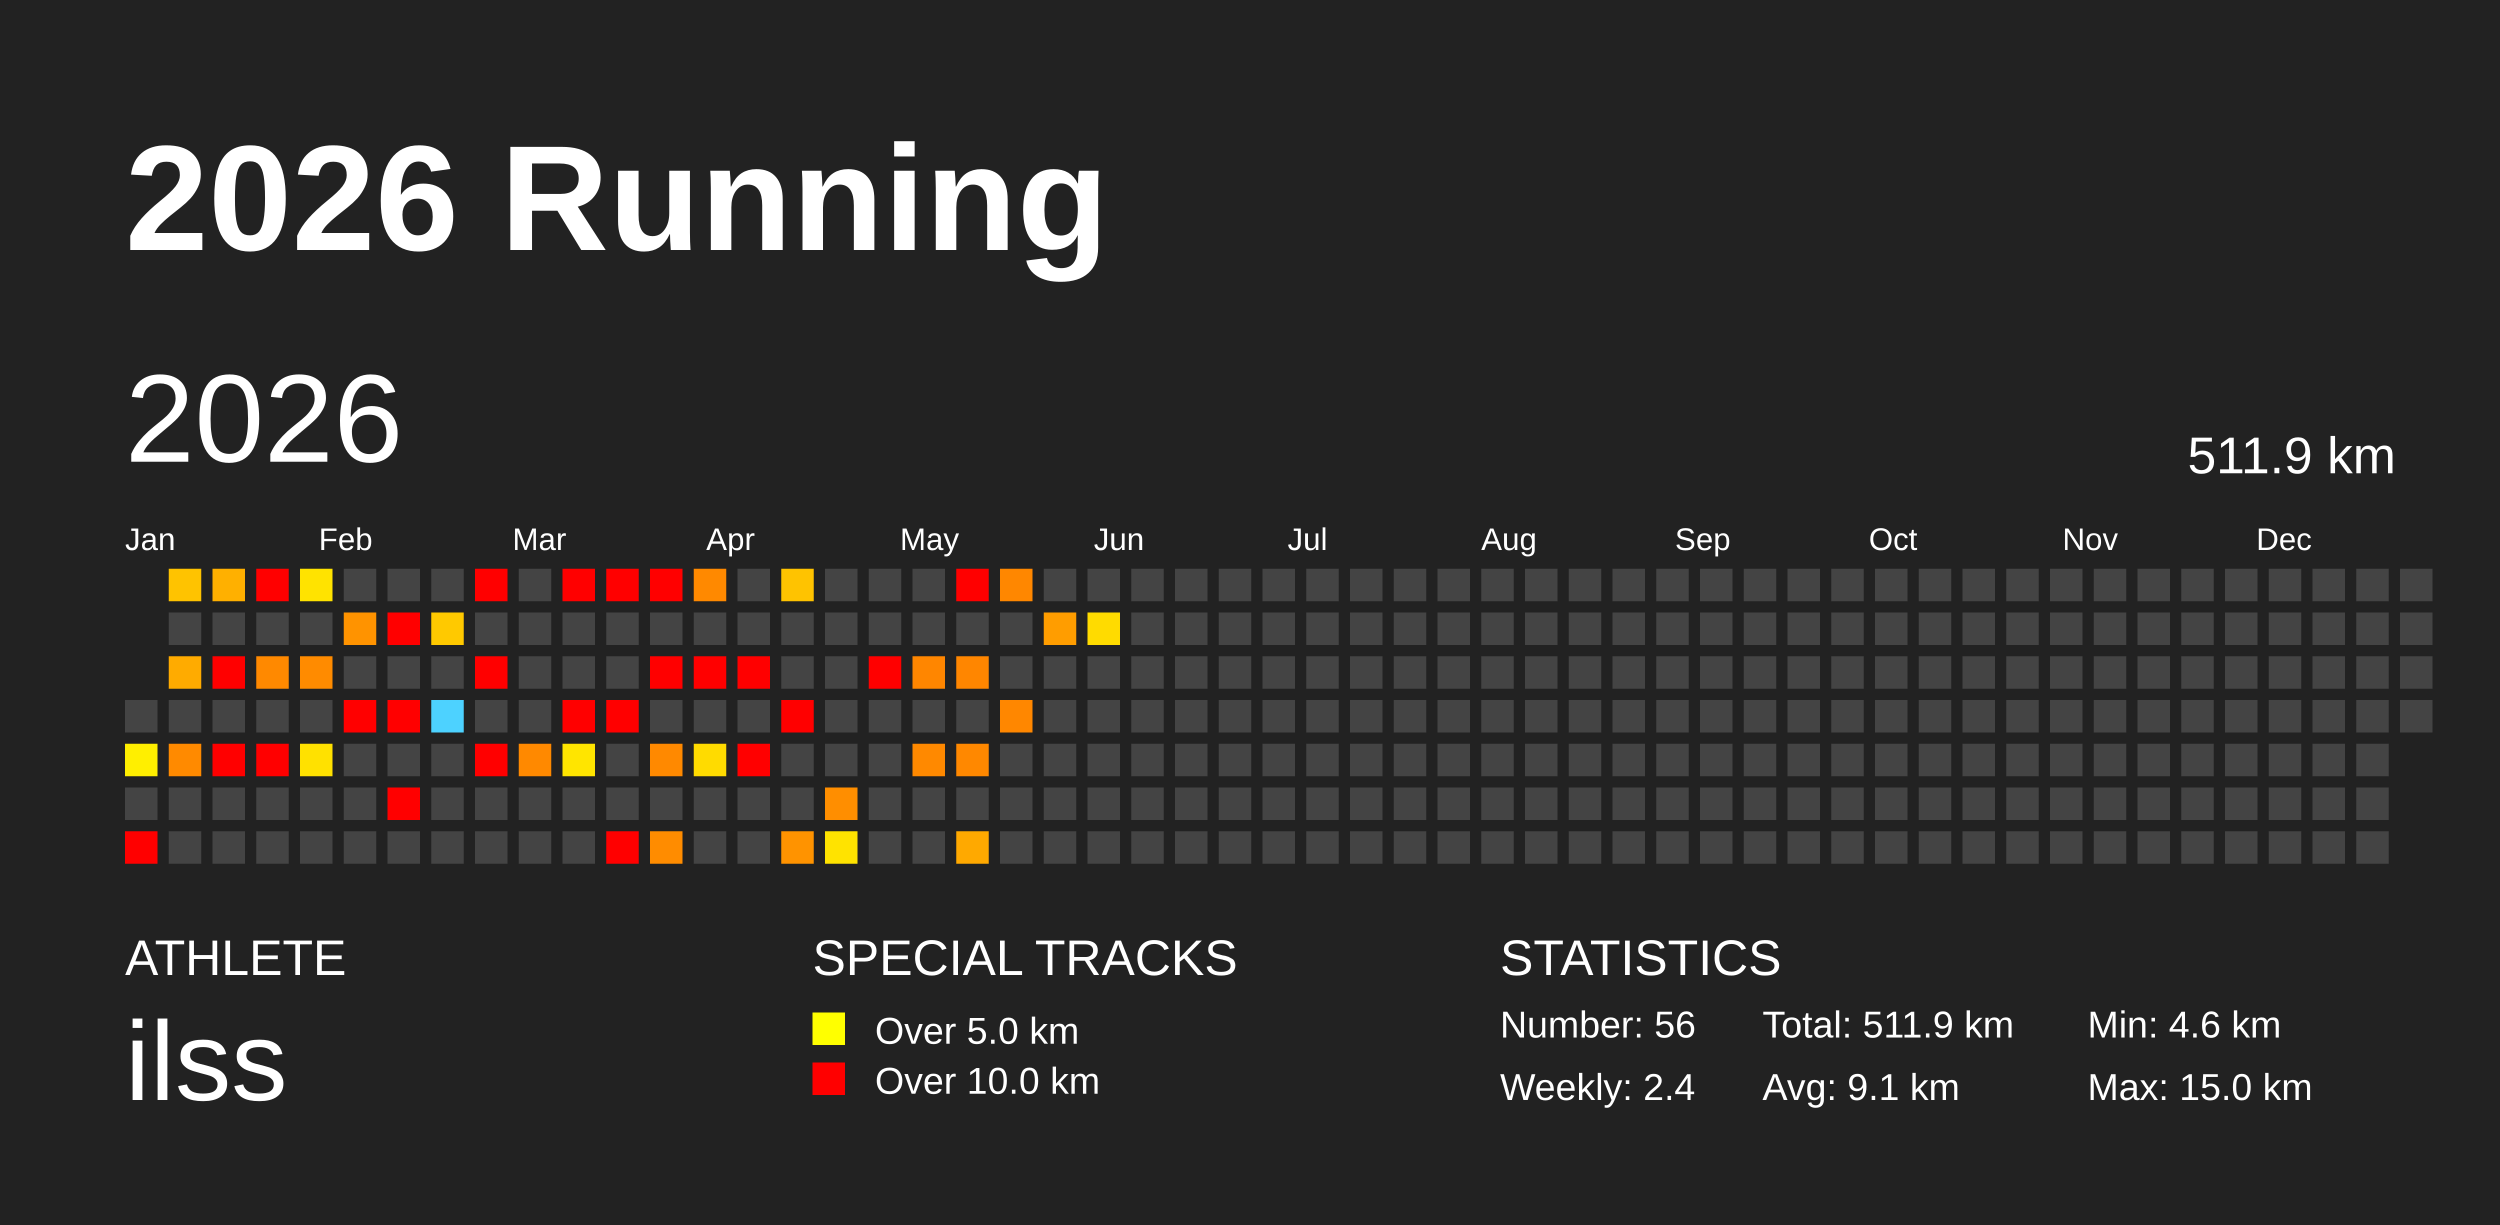
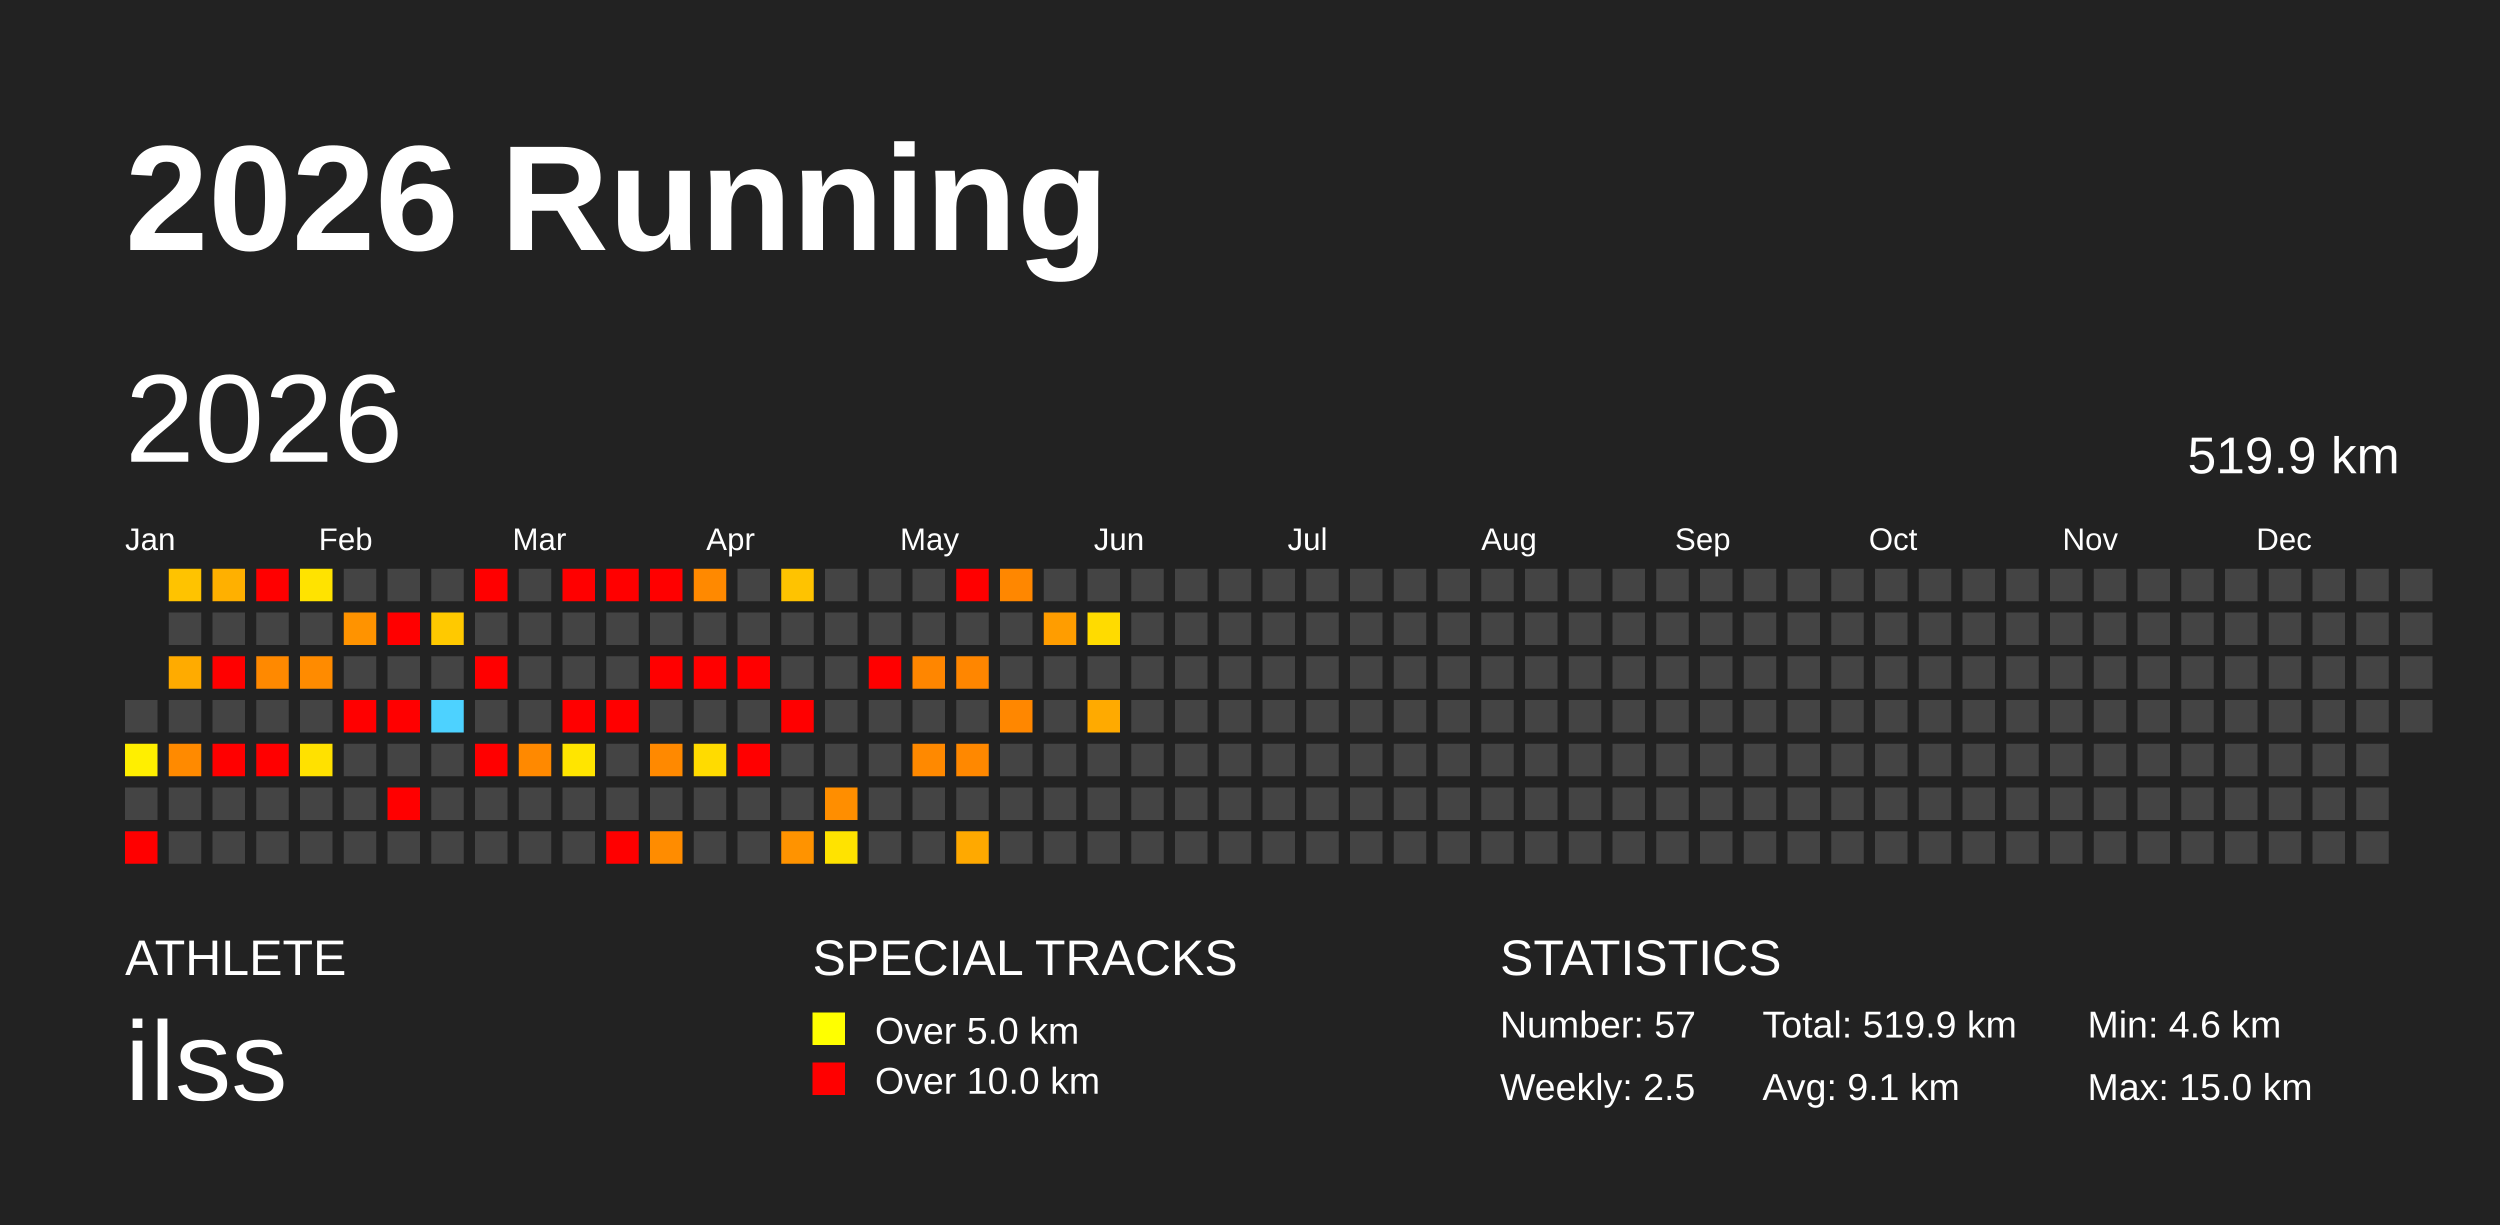
<svg xmlns="http://www.w3.org/2000/svg" baseProfile="full" height="98mm" version="1.1" viewBox="0,0,200,98" width="200mm">
  <defs />
  <rect fill="#222222" height="98" width="200" x="0" y="0" />
  <text fill="#FFFFFF" style="font-size:12px; font-family:Arial; font-weight:bold;" x="10" y="20">2026 Running</text>
  <text fill="#FFFFFF" style="font-size:4px; font-family:Arial" x="10" y="78">ATHLETE</text>
  <text fill="#FFFFFF" style="font-size:9px; font-family:Arial" x="10" y="88">ilss</text>
  <text fill="#FFFFFF" style="font-size:4px; font-family:Arial" x="65" y="78">SPECIAL TRACKS</text>
  <rect fill="yellow" height="2.6" width="2.6" x="65" y="81" />
  <text fill="#FFFFFF" style="font-size:3px; font-family:Arial" x="70" y="83.5">Over 5.0 km</text>
  <rect fill="red" height="2.6" width="2.6" x="65" y="85" />
  <text fill="#FFFFFF" style="font-size:3px; font-family:Arial" x="70" y="87.5">Over 10.0 km</text>
  <text fill="#FFFFFF" style="font-size:4px; font-family:Arial" x="120" y="78">STATISTICS</text>
-   <text fill="#FFFFFF" style="font-size:3px; font-family:Arial" x="120" y="83">Number: 56</text>
-   <text fill="#FFFFFF" style="font-size:3px; font-family:Arial" x="120" y="88">Weekly: 2.4</text>
-   <text fill="#FFFFFF" style="font-size:3px; font-family:Arial" x="141" y="83">Total: 511.9 km</text>
+   <text fill="#FFFFFF" style="font-size:3px; font-family:Arial" x="120" y="83">Number: 57</text>
+   <text fill="#FFFFFF" style="font-size:3px; font-family:Arial" x="120" y="88">Weekly: 2.5</text>
+   <text fill="#FFFFFF" style="font-size:3px; font-family:Arial" x="141" y="83">Total: 519.9 km</text>
  <text fill="#FFFFFF" style="font-size:3px; font-family:Arial" x="141" y="88">Avg: 9.1 km</text>
  <text fill="#FFFFFF" style="font-size:3px; font-family:Arial" x="167" y="83">Min: 4.6 km</text>
  <text fill="#FFFFFF" style="font-size:3px; font-family:Arial" x="167" y="88">Max: 15.0 km</text>
  <text dominant-baseline="hanging" fill="#FFFFFF" style="font-size:10.0px; font-family:Arial;" x="10" y="30">2026</text>
-   <text dominant-baseline="hanging" fill="#FFFFFF" style="font-size:4.125px; font-family:Arial;" x="175" y="35">511.9 km</text>
+   <text dominant-baseline="hanging" fill="#FFFFFF" style="font-size:4.125px; font-family:Arial;" x="175" y="35">519.9 km</text>
  <text fill="#FFFFFF" style="font-size:2.5px; font-family:Arial" x="10.0" y="44">Jan</text>
  <text fill="#FFFFFF" style="font-size:2.5px; font-family:Arial" x="25.5" y="44">Feb</text>
  <text fill="#FFFFFF" style="font-size:2.5px; font-family:Arial" x="41.0" y="44">Mar</text>
  <text fill="#FFFFFF" style="font-size:2.5px; font-family:Arial" x="56.5" y="44">Apr</text>
  <text fill="#FFFFFF" style="font-size:2.5px; font-family:Arial" x="72.0" y="44">May</text>
  <text fill="#FFFFFF" style="font-size:2.5px; font-family:Arial" x="87.5" y="44">Jun</text>
  <text fill="#FFFFFF" style="font-size:2.5px; font-family:Arial" x="103.0" y="44">Jul</text>
  <text fill="#FFFFFF" style="font-size:2.5px; font-family:Arial" x="118.5" y="44">Aug</text>
  <text fill="#FFFFFF" style="font-size:2.5px; font-family:Arial" x="134.0" y="44">Sep</text>
  <text fill="#FFFFFF" style="font-size:2.5px; font-family:Arial" x="149.5" y="44">Oct</text>
  <text fill="#FFFFFF" style="font-size:2.5px; font-family:Arial" x="165.0" y="44">Nov</text>
  <text fill="#FFFFFF" style="font-size:2.5px; font-family:Arial" x="180.5" y="44">Dec</text>
  <rect fill="#444444" height="2.6" width="2.6" x="10.0" y="56.0" />
  <rect fill="#ffef00" height="2.6" width="2.6" x="10.0" y="59.5" />
  <rect fill="#444444" height="2.6" width="2.6" x="10.0" y="63.0" />
  <rect fill="red" height="2.6" width="2.6" x="10.0" y="66.5" />
  <rect fill="#ffc300" height="2.6" width="2.6" x="13.5" y="45.5" />
  <rect fill="#444444" height="2.6" width="2.6" x="13.5" y="49.0" />
  <rect fill="#ffab00" height="2.6" width="2.6" x="13.5" y="52.5" />
  <rect fill="#444444" height="2.6" width="2.6" x="13.5" y="56.0" />
  <rect fill="#ff8a00" height="2.6" width="2.6" x="13.5" y="59.5" />
  <rect fill="#444444" height="2.6" width="2.6" x="13.5" y="63.0" />
  <rect fill="#444444" height="2.6" width="2.6" x="13.5" y="66.5" />
  <rect fill="#ffb000" height="2.6" width="2.6" x="17.0" y="45.5" />
  <rect fill="#444444" height="2.6" width="2.6" x="17.0" y="49.0" />
  <rect fill="red" height="2.6" width="2.6" x="17.0" y="52.5" />
  <rect fill="#444444" height="2.6" width="2.6" x="17.0" y="56.0" />
  <rect fill="red" height="2.6" width="2.6" x="17.0" y="59.5" />
  <rect fill="#444444" height="2.6" width="2.6" x="17.0" y="63.0" />
  <rect fill="#444444" height="2.6" width="2.6" x="17.0" y="66.5" />
  <rect fill="red" height="2.6" width="2.6" x="20.5" y="45.5" />
  <rect fill="#444444" height="2.6" width="2.6" x="20.5" y="49.0" />
  <rect fill="#ff8900" height="2.6" width="2.6" x="20.5" y="52.5" />
  <rect fill="#444444" height="2.6" width="2.6" x="20.5" y="56.0" />
  <rect fill="red" height="2.6" width="2.6" x="20.5" y="59.5" />
  <rect fill="#444444" height="2.6" width="2.6" x="20.5" y="63.0" />
  <rect fill="#444444" height="2.6" width="2.6" x="20.5" y="66.5" />
  <rect fill="#ffe300" height="2.6" width="2.6" x="24.0" y="45.5" />
  <rect fill="#444444" height="2.6" width="2.6" x="24.0" y="49.0" />
  <rect fill="#ff8b00" height="2.6" width="2.6" x="24.0" y="52.5" />
  <rect fill="#444444" height="2.6" width="2.6" x="24.0" y="56.0" />
  <rect fill="#ffe100" height="2.6" width="2.6" x="24.0" y="59.5" />
  <rect fill="#444444" height="2.6" width="2.6" x="24.0" y="63.0" />
  <rect fill="#444444" height="2.6" width="2.6" x="24.0" y="66.5" />
  <rect fill="#444444" height="2.6" width="2.6" x="27.5" y="45.5" />
  <rect fill="#ff9300" height="2.6" width="2.6" x="27.5" y="49.0" />
  <rect fill="#444444" height="2.6" width="2.6" x="27.5" y="52.5" />
  <rect fill="red" height="2.6" width="2.6" x="27.5" y="56.0" />
  <rect fill="#444444" height="2.6" width="2.6" x="27.5" y="59.5" />
  <rect fill="#444444" height="2.6" width="2.6" x="27.5" y="63.0" />
  <rect fill="#444444" height="2.6" width="2.6" x="27.5" y="66.5" />
  <rect fill="#444444" height="2.6" width="2.6" x="31.0" y="45.5" />
  <rect fill="red" height="2.6" width="2.6" x="31.0" y="49.0" />
  <rect fill="#444444" height="2.6" width="2.6" x="31.0" y="52.5" />
  <rect fill="red" height="2.6" width="2.6" x="31.0" y="56.0" />
  <rect fill="#444444" height="2.6" width="2.6" x="31.0" y="59.5" />
  <rect fill="red" height="2.6" width="2.6" x="31.0" y="63.0" />
  <rect fill="#444444" height="2.6" width="2.6" x="31.0" y="66.5" />
  <rect fill="#444444" height="2.6" width="2.6" x="34.5" y="45.5" />
  <rect fill="#ffc900" height="2.6" width="2.6" x="34.5" y="49.0" />
  <rect fill="#444444" height="2.6" width="2.6" x="34.5" y="52.5" />
  <rect fill="#4dd2ff" height="2.6" width="2.6" x="34.5" y="56.0" />
  <rect fill="#444444" height="2.6" width="2.6" x="34.5" y="59.5" />
  <rect fill="#444444" height="2.6" width="2.6" x="34.5" y="63.0" />
  <rect fill="#444444" height="2.6" width="2.6" x="34.5" y="66.5" />
  <rect fill="red" height="2.6" width="2.6" x="38.0" y="45.5" />
  <rect fill="#444444" height="2.6" width="2.6" x="38.0" y="49.0" />
  <rect fill="red" height="2.6" width="2.6" x="38.0" y="52.5" />
  <rect fill="#444444" height="2.6" width="2.6" x="38.0" y="56.0" />
  <rect fill="red" height="2.6" width="2.6" x="38.0" y="59.5" />
  <rect fill="#444444" height="2.6" width="2.6" x="38.0" y="63.0" />
  <rect fill="#444444" height="2.6" width="2.6" x="38.0" y="66.5" />
  <rect fill="#444444" height="2.6" width="2.6" x="41.5" y="45.5" />
  <rect fill="#444444" height="2.6" width="2.6" x="41.5" y="49.0" />
  <rect fill="#444444" height="2.6" width="2.6" x="41.5" y="52.5" />
  <rect fill="#444444" height="2.6" width="2.6" x="41.5" y="56.0" />
  <rect fill="#ff8900" height="2.6" width="2.6" x="41.5" y="59.5" />
  <rect fill="#444444" height="2.6" width="2.6" x="41.5" y="63.0" />
  <rect fill="#444444" height="2.6" width="2.6" x="41.5" y="66.5" />
  <rect fill="red" height="2.6" width="2.6" x="45.0" y="45.5" />
  <rect fill="#444444" height="2.6" width="2.6" x="45.0" y="49.0" />
  <rect fill="#444444" height="2.6" width="2.6" x="45.0" y="52.5" />
  <rect fill="red" height="2.6" width="2.6" x="45.0" y="56.0" />
  <rect fill="#ffe500" height="2.6" width="2.6" x="45.0" y="59.5" />
  <rect fill="#444444" height="2.6" width="2.6" x="45.0" y="63.0" />
  <rect fill="#444444" height="2.6" width="2.6" x="45.0" y="66.5" />
  <rect fill="red" height="2.6" width="2.6" x="48.5" y="45.5" />
  <rect fill="#444444" height="2.6" width="2.6" x="48.5" y="49.0" />
  <rect fill="#444444" height="2.6" width="2.6" x="48.5" y="52.5" />
  <rect fill="red" height="2.6" width="2.6" x="48.5" y="56.0" />
  <rect fill="#444444" height="2.6" width="2.6" x="48.5" y="59.5" />
  <rect fill="#444444" height="2.6" width="2.6" x="48.5" y="63.0" />
  <rect fill="red" height="2.6" width="2.6" x="48.5" y="66.5" />
  <rect fill="red" height="2.6" width="2.6" x="52.0" y="45.5" />
  <rect fill="#444444" height="2.6" width="2.6" x="52.0" y="49.0" />
  <rect fill="red" height="2.6" width="2.6" x="52.0" y="52.5" />
  <rect fill="#444444" height="2.6" width="2.6" x="52.0" y="56.0" />
  <rect fill="#ff8900" height="2.6" width="2.6" x="52.0" y="59.5" />
  <rect fill="#444444" height="2.6" width="2.6" x="52.0" y="63.0" />
  <rect fill="#ff8c00" height="2.6" width="2.6" x="52.0" y="66.5" />
  <rect fill="#ff8900" height="2.6" width="2.6" x="55.5" y="45.5" />
  <rect fill="#444444" height="2.6" width="2.6" x="55.5" y="49.0" />
  <rect fill="red" height="2.6" width="2.6" x="55.5" y="52.5" />
  <rect fill="#444444" height="2.6" width="2.6" x="55.5" y="56.0" />
  <rect fill="#ffdb00" height="2.6" width="2.6" x="55.5" y="59.5" />
  <rect fill="#444444" height="2.6" width="2.6" x="55.5" y="63.0" />
  <rect fill="#444444" height="2.6" width="2.6" x="55.5" y="66.5" />
  <rect fill="#444444" height="2.6" width="2.6" x="59.0" y="45.5" />
  <rect fill="#444444" height="2.6" width="2.6" x="59.0" y="49.0" />
  <rect fill="red" height="2.6" width="2.6" x="59.0" y="52.5" />
  <rect fill="#444444" height="2.6" width="2.6" x="59.0" y="56.0" />
  <rect fill="red" height="2.6" width="2.6" x="59.0" y="59.5" />
  <rect fill="#444444" height="2.6" width="2.6" x="59.0" y="63.0" />
  <rect fill="#444444" height="2.6" width="2.6" x="59.0" y="66.5" />
  <rect fill="#ffc300" height="2.6" width="2.6" x="62.5" y="45.5" />
  <rect fill="#444444" height="2.6" width="2.6" x="62.5" y="49.0" />
  <rect fill="#444444" height="2.6" width="2.6" x="62.5" y="52.5" />
  <rect fill="red" height="2.6" width="2.6" x="62.5" y="56.0" />
  <rect fill="#444444" height="2.6" width="2.6" x="62.5" y="59.5" />
  <rect fill="#444444" height="2.6" width="2.6" x="62.5" y="63.0" />
  <rect fill="#ff9300" height="2.6" width="2.6" x="62.5" y="66.5" />
  <rect fill="#444444" height="2.6" width="2.6" x="66.0" y="45.5" />
  <rect fill="#444444" height="2.6" width="2.6" x="66.0" y="49.0" />
  <rect fill="#444444" height="2.6" width="2.6" x="66.0" y="52.5" />
  <rect fill="#444444" height="2.6" width="2.6" x="66.0" y="56.0" />
  <rect fill="#444444" height="2.6" width="2.6" x="66.0" y="59.5" />
  <rect fill="#ff8e00" height="2.6" width="2.6" x="66.0" y="63.0" />
  <rect fill="#ffe300" height="2.6" width="2.6" x="66.0" y="66.5" />
  <rect fill="#444444" height="2.6" width="2.6" x="69.5" y="45.5" />
  <rect fill="#444444" height="2.6" width="2.6" x="69.5" y="49.0" />
  <rect fill="red" height="2.6" width="2.6" x="69.5" y="52.5" />
  <rect fill="#444444" height="2.6" width="2.6" x="69.5" y="56.0" />
  <rect fill="#444444" height="2.6" width="2.6" x="69.5" y="59.5" />
  <rect fill="#444444" height="2.6" width="2.6" x="69.5" y="63.0" />
  <rect fill="#444444" height="2.6" width="2.6" x="69.5" y="66.5" />
  <rect fill="#444444" height="2.6" width="2.6" x="73.0" y="45.5" />
  <rect fill="#444444" height="2.6" width="2.6" x="73.0" y="49.0" />
  <rect fill="#ff8600" height="2.6" width="2.6" x="73.0" y="52.5" />
  <rect fill="#444444" height="2.6" width="2.6" x="73.0" y="56.0" />
  <rect fill="#ff8900" height="2.6" width="2.6" x="73.0" y="59.5" />
  <rect fill="#444444" height="2.6" width="2.6" x="73.0" y="63.0" />
  <rect fill="#444444" height="2.6" width="2.6" x="73.0" y="66.5" />
  <rect fill="red" height="2.6" width="2.6" x="76.5" y="45.5" />
  <rect fill="#444444" height="2.6" width="2.6" x="76.5" y="49.0" />
  <rect fill="#ff8600" height="2.6" width="2.6" x="76.5" y="52.5" />
  <rect fill="#444444" height="2.6" width="2.6" x="76.5" y="56.0" />
  <rect fill="#ff8800" height="2.6" width="2.6" x="76.5" y="59.5" />
  <rect fill="#444444" height="2.6" width="2.6" x="76.5" y="63.0" />
  <rect fill="#ffa900" height="2.6" width="2.6" x="76.5" y="66.5" />
  <rect fill="#ff8700" height="2.6" width="2.6" x="80.0" y="45.5" />
  <rect fill="#444444" height="2.6" width="2.6" x="80.0" y="49.0" />
  <rect fill="#444444" height="2.6" width="2.6" x="80.0" y="52.5" />
  <rect fill="#ff8700" height="2.6" width="2.6" x="80.0" y="56.0" />
  <rect fill="#444444" height="2.6" width="2.6" x="80.0" y="59.5" />
  <rect fill="#444444" height="2.6" width="2.6" x="80.0" y="63.0" />
  <rect fill="#444444" height="2.6" width="2.6" x="80.0" y="66.5" />
  <rect fill="#444444" height="2.6" width="2.6" x="83.5" y="45.5" />
  <rect fill="#ff9d00" height="2.6" width="2.6" x="83.5" y="49.0" />
  <rect fill="#444444" height="2.6" width="2.6" x="83.5" y="52.5" />
  <rect fill="#444444" height="2.6" width="2.6" x="83.5" y="56.0" />
  <rect fill="#444444" height="2.6" width="2.6" x="83.5" y="59.5" />
  <rect fill="#444444" height="2.6" width="2.6" x="83.5" y="63.0" />
  <rect fill="#444444" height="2.6" width="2.6" x="83.5" y="66.5" />
  <rect fill="#444444" height="2.6" width="2.6" x="87.0" y="45.5" />
  <rect fill="#ffdb00" height="2.6" width="2.6" x="87.0" y="49.0" />
  <rect fill="#444444" height="2.6" width="2.6" x="87.0" y="52.5" />
-   <rect fill="#444444" height="2.6" width="2.6" x="87.0" y="56.0" />
+   <rect fill="#ffaa00" height="2.6" width="2.6" x="87.0" y="56.0" />
  <rect fill="#444444" height="2.6" width="2.6" x="87.0" y="59.5" />
  <rect fill="#444444" height="2.6" width="2.6" x="87.0" y="63.0" />
  <rect fill="#444444" height="2.6" width="2.6" x="87.0" y="66.5" />
  <rect fill="#444444" height="2.6" width="2.6" x="90.5" y="45.5" />
  <rect fill="#444444" height="2.6" width="2.6" x="90.5" y="49.0" />
  <rect fill="#444444" height="2.6" width="2.6" x="90.5" y="52.5" />
  <rect fill="#444444" height="2.6" width="2.6" x="90.5" y="56.0" />
  <rect fill="#444444" height="2.6" width="2.6" x="90.5" y="59.5" />
  <rect fill="#444444" height="2.6" width="2.6" x="90.5" y="63.0" />
  <rect fill="#444444" height="2.6" width="2.6" x="90.5" y="66.5" />
  <rect fill="#444444" height="2.6" width="2.6" x="94.0" y="45.5" />
  <rect fill="#444444" height="2.6" width="2.6" x="94.0" y="49.0" />
  <rect fill="#444444" height="2.6" width="2.6" x="94.0" y="52.5" />
  <rect fill="#444444" height="2.6" width="2.6" x="94.0" y="56.0" />
  <rect fill="#444444" height="2.6" width="2.6" x="94.0" y="59.5" />
  <rect fill="#444444" height="2.6" width="2.6" x="94.0" y="63.0" />
  <rect fill="#444444" height="2.6" width="2.6" x="94.0" y="66.5" />
  <rect fill="#444444" height="2.6" width="2.6" x="97.5" y="45.5" />
  <rect fill="#444444" height="2.6" width="2.6" x="97.5" y="49.0" />
  <rect fill="#444444" height="2.6" width="2.6" x="97.5" y="52.5" />
  <rect fill="#444444" height="2.6" width="2.6" x="97.5" y="56.0" />
  <rect fill="#444444" height="2.6" width="2.6" x="97.5" y="59.5" />
  <rect fill="#444444" height="2.6" width="2.6" x="97.5" y="63.0" />
  <rect fill="#444444" height="2.6" width="2.6" x="97.5" y="66.5" />
  <rect fill="#444444" height="2.6" width="2.6" x="101.0" y="45.5" />
  <rect fill="#444444" height="2.6" width="2.6" x="101.0" y="49.0" />
  <rect fill="#444444" height="2.6" width="2.6" x="101.0" y="52.5" />
  <rect fill="#444444" height="2.6" width="2.6" x="101.0" y="56.0" />
  <rect fill="#444444" height="2.6" width="2.6" x="101.0" y="59.5" />
  <rect fill="#444444" height="2.6" width="2.6" x="101.0" y="63.0" />
  <rect fill="#444444" height="2.6" width="2.6" x="101.0" y="66.5" />
  <rect fill="#444444" height="2.6" width="2.6" x="104.5" y="45.5" />
  <rect fill="#444444" height="2.6" width="2.6" x="104.5" y="49.0" />
  <rect fill="#444444" height="2.6" width="2.6" x="104.5" y="52.5" />
  <rect fill="#444444" height="2.6" width="2.6" x="104.5" y="56.0" />
  <rect fill="#444444" height="2.6" width="2.6" x="104.5" y="59.5" />
  <rect fill="#444444" height="2.6" width="2.6" x="104.5" y="63.0" />
  <rect fill="#444444" height="2.6" width="2.6" x="104.5" y="66.5" />
  <rect fill="#444444" height="2.6" width="2.6" x="108.0" y="45.5" />
  <rect fill="#444444" height="2.6" width="2.6" x="108.0" y="49.0" />
  <rect fill="#444444" height="2.6" width="2.6" x="108.0" y="52.5" />
  <rect fill="#444444" height="2.6" width="2.6" x="108.0" y="56.0" />
  <rect fill="#444444" height="2.6" width="2.6" x="108.0" y="59.5" />
  <rect fill="#444444" height="2.6" width="2.6" x="108.0" y="63.0" />
  <rect fill="#444444" height="2.6" width="2.6" x="108.0" y="66.5" />
  <rect fill="#444444" height="2.6" width="2.6" x="111.5" y="45.5" />
  <rect fill="#444444" height="2.6" width="2.6" x="111.5" y="49.0" />
  <rect fill="#444444" height="2.6" width="2.6" x="111.5" y="52.5" />
  <rect fill="#444444" height="2.6" width="2.6" x="111.5" y="56.0" />
  <rect fill="#444444" height="2.6" width="2.6" x="111.5" y="59.5" />
  <rect fill="#444444" height="2.6" width="2.6" x="111.5" y="63.0" />
  <rect fill="#444444" height="2.6" width="2.6" x="111.5" y="66.5" />
  <rect fill="#444444" height="2.6" width="2.6" x="115.0" y="45.5" />
  <rect fill="#444444" height="2.6" width="2.6" x="115.0" y="49.0" />
  <rect fill="#444444" height="2.6" width="2.6" x="115.0" y="52.5" />
  <rect fill="#444444" height="2.6" width="2.6" x="115.0" y="56.0" />
  <rect fill="#444444" height="2.6" width="2.6" x="115.0" y="59.5" />
  <rect fill="#444444" height="2.6" width="2.6" x="115.0" y="63.0" />
  <rect fill="#444444" height="2.6" width="2.6" x="115.0" y="66.5" />
  <rect fill="#444444" height="2.6" width="2.6" x="118.5" y="45.5" />
  <rect fill="#444444" height="2.6" width="2.6" x="118.5" y="49.0" />
  <rect fill="#444444" height="2.6" width="2.6" x="118.5" y="52.5" />
  <rect fill="#444444" height="2.6" width="2.6" x="118.5" y="56.0" />
  <rect fill="#444444" height="2.6" width="2.6" x="118.5" y="59.5" />
  <rect fill="#444444" height="2.6" width="2.6" x="118.5" y="63.0" />
  <rect fill="#444444" height="2.6" width="2.6" x="118.5" y="66.5" />
  <rect fill="#444444" height="2.6" width="2.6" x="122.0" y="45.5" />
  <rect fill="#444444" height="2.6" width="2.6" x="122.0" y="49.0" />
  <rect fill="#444444" height="2.6" width="2.6" x="122.0" y="52.5" />
  <rect fill="#444444" height="2.6" width="2.6" x="122.0" y="56.0" />
  <rect fill="#444444" height="2.6" width="2.6" x="122.0" y="59.5" />
  <rect fill="#444444" height="2.6" width="2.6" x="122.0" y="63.0" />
  <rect fill="#444444" height="2.6" width="2.6" x="122.0" y="66.5" />
  <rect fill="#444444" height="2.6" width="2.6" x="125.5" y="45.5" />
  <rect fill="#444444" height="2.6" width="2.6" x="125.5" y="49.0" />
  <rect fill="#444444" height="2.6" width="2.6" x="125.5" y="52.5" />
  <rect fill="#444444" height="2.6" width="2.6" x="125.5" y="56.0" />
  <rect fill="#444444" height="2.6" width="2.6" x="125.5" y="59.5" />
  <rect fill="#444444" height="2.6" width="2.6" x="125.5" y="63.0" />
  <rect fill="#444444" height="2.6" width="2.6" x="125.5" y="66.5" />
  <rect fill="#444444" height="2.6" width="2.6" x="129.0" y="45.5" />
  <rect fill="#444444" height="2.6" width="2.6" x="129.0" y="49.0" />
  <rect fill="#444444" height="2.6" width="2.6" x="129.0" y="52.5" />
  <rect fill="#444444" height="2.6" width="2.6" x="129.0" y="56.0" />
  <rect fill="#444444" height="2.6" width="2.6" x="129.0" y="59.5" />
  <rect fill="#444444" height="2.6" width="2.6" x="129.0" y="63.0" />
  <rect fill="#444444" height="2.6" width="2.6" x="129.0" y="66.5" />
  <rect fill="#444444" height="2.6" width="2.6" x="132.5" y="45.5" />
  <rect fill="#444444" height="2.6" width="2.6" x="132.5" y="49.0" />
  <rect fill="#444444" height="2.6" width="2.6" x="132.5" y="52.5" />
  <rect fill="#444444" height="2.6" width="2.6" x="132.5" y="56.0" />
  <rect fill="#444444" height="2.6" width="2.6" x="132.5" y="59.5" />
  <rect fill="#444444" height="2.6" width="2.6" x="132.5" y="63.0" />
  <rect fill="#444444" height="2.6" width="2.6" x="132.5" y="66.5" />
  <rect fill="#444444" height="2.6" width="2.6" x="136.0" y="45.5" />
  <rect fill="#444444" height="2.6" width="2.6" x="136.0" y="49.0" />
  <rect fill="#444444" height="2.6" width="2.6" x="136.0" y="52.5" />
  <rect fill="#444444" height="2.6" width="2.6" x="136.0" y="56.0" />
  <rect fill="#444444" height="2.6" width="2.6" x="136.0" y="59.5" />
  <rect fill="#444444" height="2.6" width="2.6" x="136.0" y="63.0" />
  <rect fill="#444444" height="2.6" width="2.6" x="136.0" y="66.5" />
  <rect fill="#444444" height="2.6" width="2.6" x="139.5" y="45.5" />
  <rect fill="#444444" height="2.6" width="2.6" x="139.5" y="49.0" />
  <rect fill="#444444" height="2.6" width="2.6" x="139.5" y="52.5" />
  <rect fill="#444444" height="2.6" width="2.6" x="139.5" y="56.0" />
  <rect fill="#444444" height="2.6" width="2.6" x="139.5" y="59.5" />
  <rect fill="#444444" height="2.6" width="2.6" x="139.5" y="63.0" />
  <rect fill="#444444" height="2.6" width="2.6" x="139.5" y="66.5" />
  <rect fill="#444444" height="2.6" width="2.6" x="143.0" y="45.5" />
  <rect fill="#444444" height="2.6" width="2.6" x="143.0" y="49.0" />
  <rect fill="#444444" height="2.6" width="2.6" x="143.0" y="52.5" />
  <rect fill="#444444" height="2.6" width="2.6" x="143.0" y="56.0" />
  <rect fill="#444444" height="2.6" width="2.6" x="143.0" y="59.5" />
  <rect fill="#444444" height="2.6" width="2.6" x="143.0" y="63.0" />
  <rect fill="#444444" height="2.6" width="2.6" x="143.0" y="66.5" />
  <rect fill="#444444" height="2.6" width="2.6" x="146.5" y="45.5" />
  <rect fill="#444444" height="2.6" width="2.6" x="146.5" y="49.0" />
  <rect fill="#444444" height="2.6" width="2.6" x="146.5" y="52.5" />
  <rect fill="#444444" height="2.6" width="2.6" x="146.5" y="56.0" />
  <rect fill="#444444" height="2.6" width="2.6" x="146.5" y="59.5" />
  <rect fill="#444444" height="2.6" width="2.6" x="146.5" y="63.0" />
  <rect fill="#444444" height="2.6" width="2.6" x="146.5" y="66.5" />
  <rect fill="#444444" height="2.6" width="2.6" x="150.0" y="45.5" />
  <rect fill="#444444" height="2.6" width="2.6" x="150.0" y="49.0" />
  <rect fill="#444444" height="2.6" width="2.6" x="150.0" y="52.5" />
  <rect fill="#444444" height="2.6" width="2.6" x="150.0" y="56.0" />
  <rect fill="#444444" height="2.6" width="2.6" x="150.0" y="59.5" />
  <rect fill="#444444" height="2.6" width="2.6" x="150.0" y="63.0" />
  <rect fill="#444444" height="2.6" width="2.6" x="150.0" y="66.5" />
  <rect fill="#444444" height="2.6" width="2.6" x="153.5" y="45.5" />
  <rect fill="#444444" height="2.6" width="2.6" x="153.5" y="49.0" />
  <rect fill="#444444" height="2.6" width="2.6" x="153.5" y="52.5" />
  <rect fill="#444444" height="2.6" width="2.6" x="153.5" y="56.0" />
  <rect fill="#444444" height="2.6" width="2.6" x="153.5" y="59.5" />
  <rect fill="#444444" height="2.6" width="2.6" x="153.5" y="63.0" />
  <rect fill="#444444" height="2.6" width="2.6" x="153.5" y="66.5" />
  <rect fill="#444444" height="2.6" width="2.6" x="157.0" y="45.5" />
  <rect fill="#444444" height="2.6" width="2.6" x="157.0" y="49.0" />
  <rect fill="#444444" height="2.6" width="2.6" x="157.0" y="52.5" />
  <rect fill="#444444" height="2.6" width="2.6" x="157.0" y="56.0" />
  <rect fill="#444444" height="2.6" width="2.6" x="157.0" y="59.5" />
  <rect fill="#444444" height="2.6" width="2.6" x="157.0" y="63.0" />
  <rect fill="#444444" height="2.6" width="2.6" x="157.0" y="66.5" />
  <rect fill="#444444" height="2.6" width="2.6" x="160.5" y="45.5" />
  <rect fill="#444444" height="2.6" width="2.6" x="160.5" y="49.0" />
  <rect fill="#444444" height="2.6" width="2.6" x="160.5" y="52.5" />
  <rect fill="#444444" height="2.6" width="2.6" x="160.5" y="56.0" />
  <rect fill="#444444" height="2.6" width="2.6" x="160.5" y="59.5" />
  <rect fill="#444444" height="2.6" width="2.6" x="160.5" y="63.0" />
  <rect fill="#444444" height="2.6" width="2.6" x="160.5" y="66.5" />
  <rect fill="#444444" height="2.6" width="2.6" x="164.0" y="45.5" />
  <rect fill="#444444" height="2.6" width="2.6" x="164.0" y="49.0" />
  <rect fill="#444444" height="2.6" width="2.6" x="164.0" y="52.5" />
  <rect fill="#444444" height="2.6" width="2.6" x="164.0" y="56.0" />
  <rect fill="#444444" height="2.6" width="2.6" x="164.0" y="59.5" />
  <rect fill="#444444" height="2.6" width="2.6" x="164.0" y="63.0" />
  <rect fill="#444444" height="2.6" width="2.6" x="164.0" y="66.5" />
  <rect fill="#444444" height="2.6" width="2.6" x="167.5" y="45.5" />
  <rect fill="#444444" height="2.6" width="2.6" x="167.5" y="49.0" />
  <rect fill="#444444" height="2.6" width="2.6" x="167.5" y="52.5" />
  <rect fill="#444444" height="2.6" width="2.6" x="167.5" y="56.0" />
  <rect fill="#444444" height="2.6" width="2.6" x="167.5" y="59.5" />
  <rect fill="#444444" height="2.6" width="2.6" x="167.5" y="63.0" />
  <rect fill="#444444" height="2.6" width="2.6" x="167.5" y="66.5" />
  <rect fill="#444444" height="2.6" width="2.6" x="171.0" y="45.5" />
  <rect fill="#444444" height="2.6" width="2.6" x="171.0" y="49.0" />
  <rect fill="#444444" height="2.6" width="2.6" x="171.0" y="52.5" />
  <rect fill="#444444" height="2.6" width="2.6" x="171.0" y="56.0" />
  <rect fill="#444444" height="2.6" width="2.6" x="171.0" y="59.5" />
  <rect fill="#444444" height="2.6" width="2.6" x="171.0" y="63.0" />
  <rect fill="#444444" height="2.6" width="2.6" x="171.0" y="66.5" />
  <rect fill="#444444" height="2.6" width="2.6" x="174.5" y="45.5" />
  <rect fill="#444444" height="2.6" width="2.6" x="174.5" y="49.0" />
  <rect fill="#444444" height="2.6" width="2.6" x="174.5" y="52.5" />
  <rect fill="#444444" height="2.6" width="2.6" x="174.5" y="56.0" />
  <rect fill="#444444" height="2.6" width="2.6" x="174.5" y="59.5" />
  <rect fill="#444444" height="2.6" width="2.6" x="174.5" y="63.0" />
  <rect fill="#444444" height="2.6" width="2.6" x="174.5" y="66.5" />
  <rect fill="#444444" height="2.6" width="2.6" x="178.0" y="45.5" />
  <rect fill="#444444" height="2.6" width="2.6" x="178.0" y="49.0" />
  <rect fill="#444444" height="2.6" width="2.6" x="178.0" y="52.5" />
  <rect fill="#444444" height="2.6" width="2.6" x="178.0" y="56.0" />
  <rect fill="#444444" height="2.6" width="2.6" x="178.0" y="59.5" />
  <rect fill="#444444" height="2.6" width="2.6" x="178.0" y="63.0" />
  <rect fill="#444444" height="2.6" width="2.6" x="178.0" y="66.5" />
  <rect fill="#444444" height="2.6" width="2.6" x="181.5" y="45.5" />
  <rect fill="#444444" height="2.6" width="2.6" x="181.5" y="49.0" />
  <rect fill="#444444" height="2.6" width="2.6" x="181.5" y="52.5" />
  <rect fill="#444444" height="2.6" width="2.6" x="181.5" y="56.0" />
  <rect fill="#444444" height="2.6" width="2.6" x="181.5" y="59.5" />
  <rect fill="#444444" height="2.6" width="2.6" x="181.5" y="63.0" />
  <rect fill="#444444" height="2.6" width="2.6" x="181.5" y="66.5" />
  <rect fill="#444444" height="2.6" width="2.6" x="185.0" y="45.5" />
  <rect fill="#444444" height="2.6" width="2.6" x="185.0" y="49.0" />
  <rect fill="#444444" height="2.6" width="2.6" x="185.0" y="52.5" />
  <rect fill="#444444" height="2.6" width="2.6" x="185.0" y="56.0" />
  <rect fill="#444444" height="2.6" width="2.6" x="185.0" y="59.5" />
  <rect fill="#444444" height="2.6" width="2.6" x="185.0" y="63.0" />
  <rect fill="#444444" height="2.6" width="2.6" x="185.0" y="66.5" />
  <rect fill="#444444" height="2.6" width="2.6" x="188.5" y="45.5" />
  <rect fill="#444444" height="2.6" width="2.6" x="188.5" y="49.0" />
  <rect fill="#444444" height="2.6" width="2.6" x="188.5" y="52.5" />
  <rect fill="#444444" height="2.6" width="2.6" x="188.5" y="56.0" />
  <rect fill="#444444" height="2.6" width="2.6" x="188.5" y="59.5" />
  <rect fill="#444444" height="2.6" width="2.6" x="188.5" y="63.0" />
  <rect fill="#444444" height="2.6" width="2.6" x="188.5" y="66.5" />
  <rect fill="#444444" height="2.6" width="2.6" x="192.0" y="45.5" />
  <rect fill="#444444" height="2.6" width="2.6" x="192.0" y="49.0" />
  <rect fill="#444444" height="2.6" width="2.6" x="192.0" y="52.5" />
  <rect fill="#444444" height="2.6" width="2.6" x="192.0" y="56.0" />
</svg>
